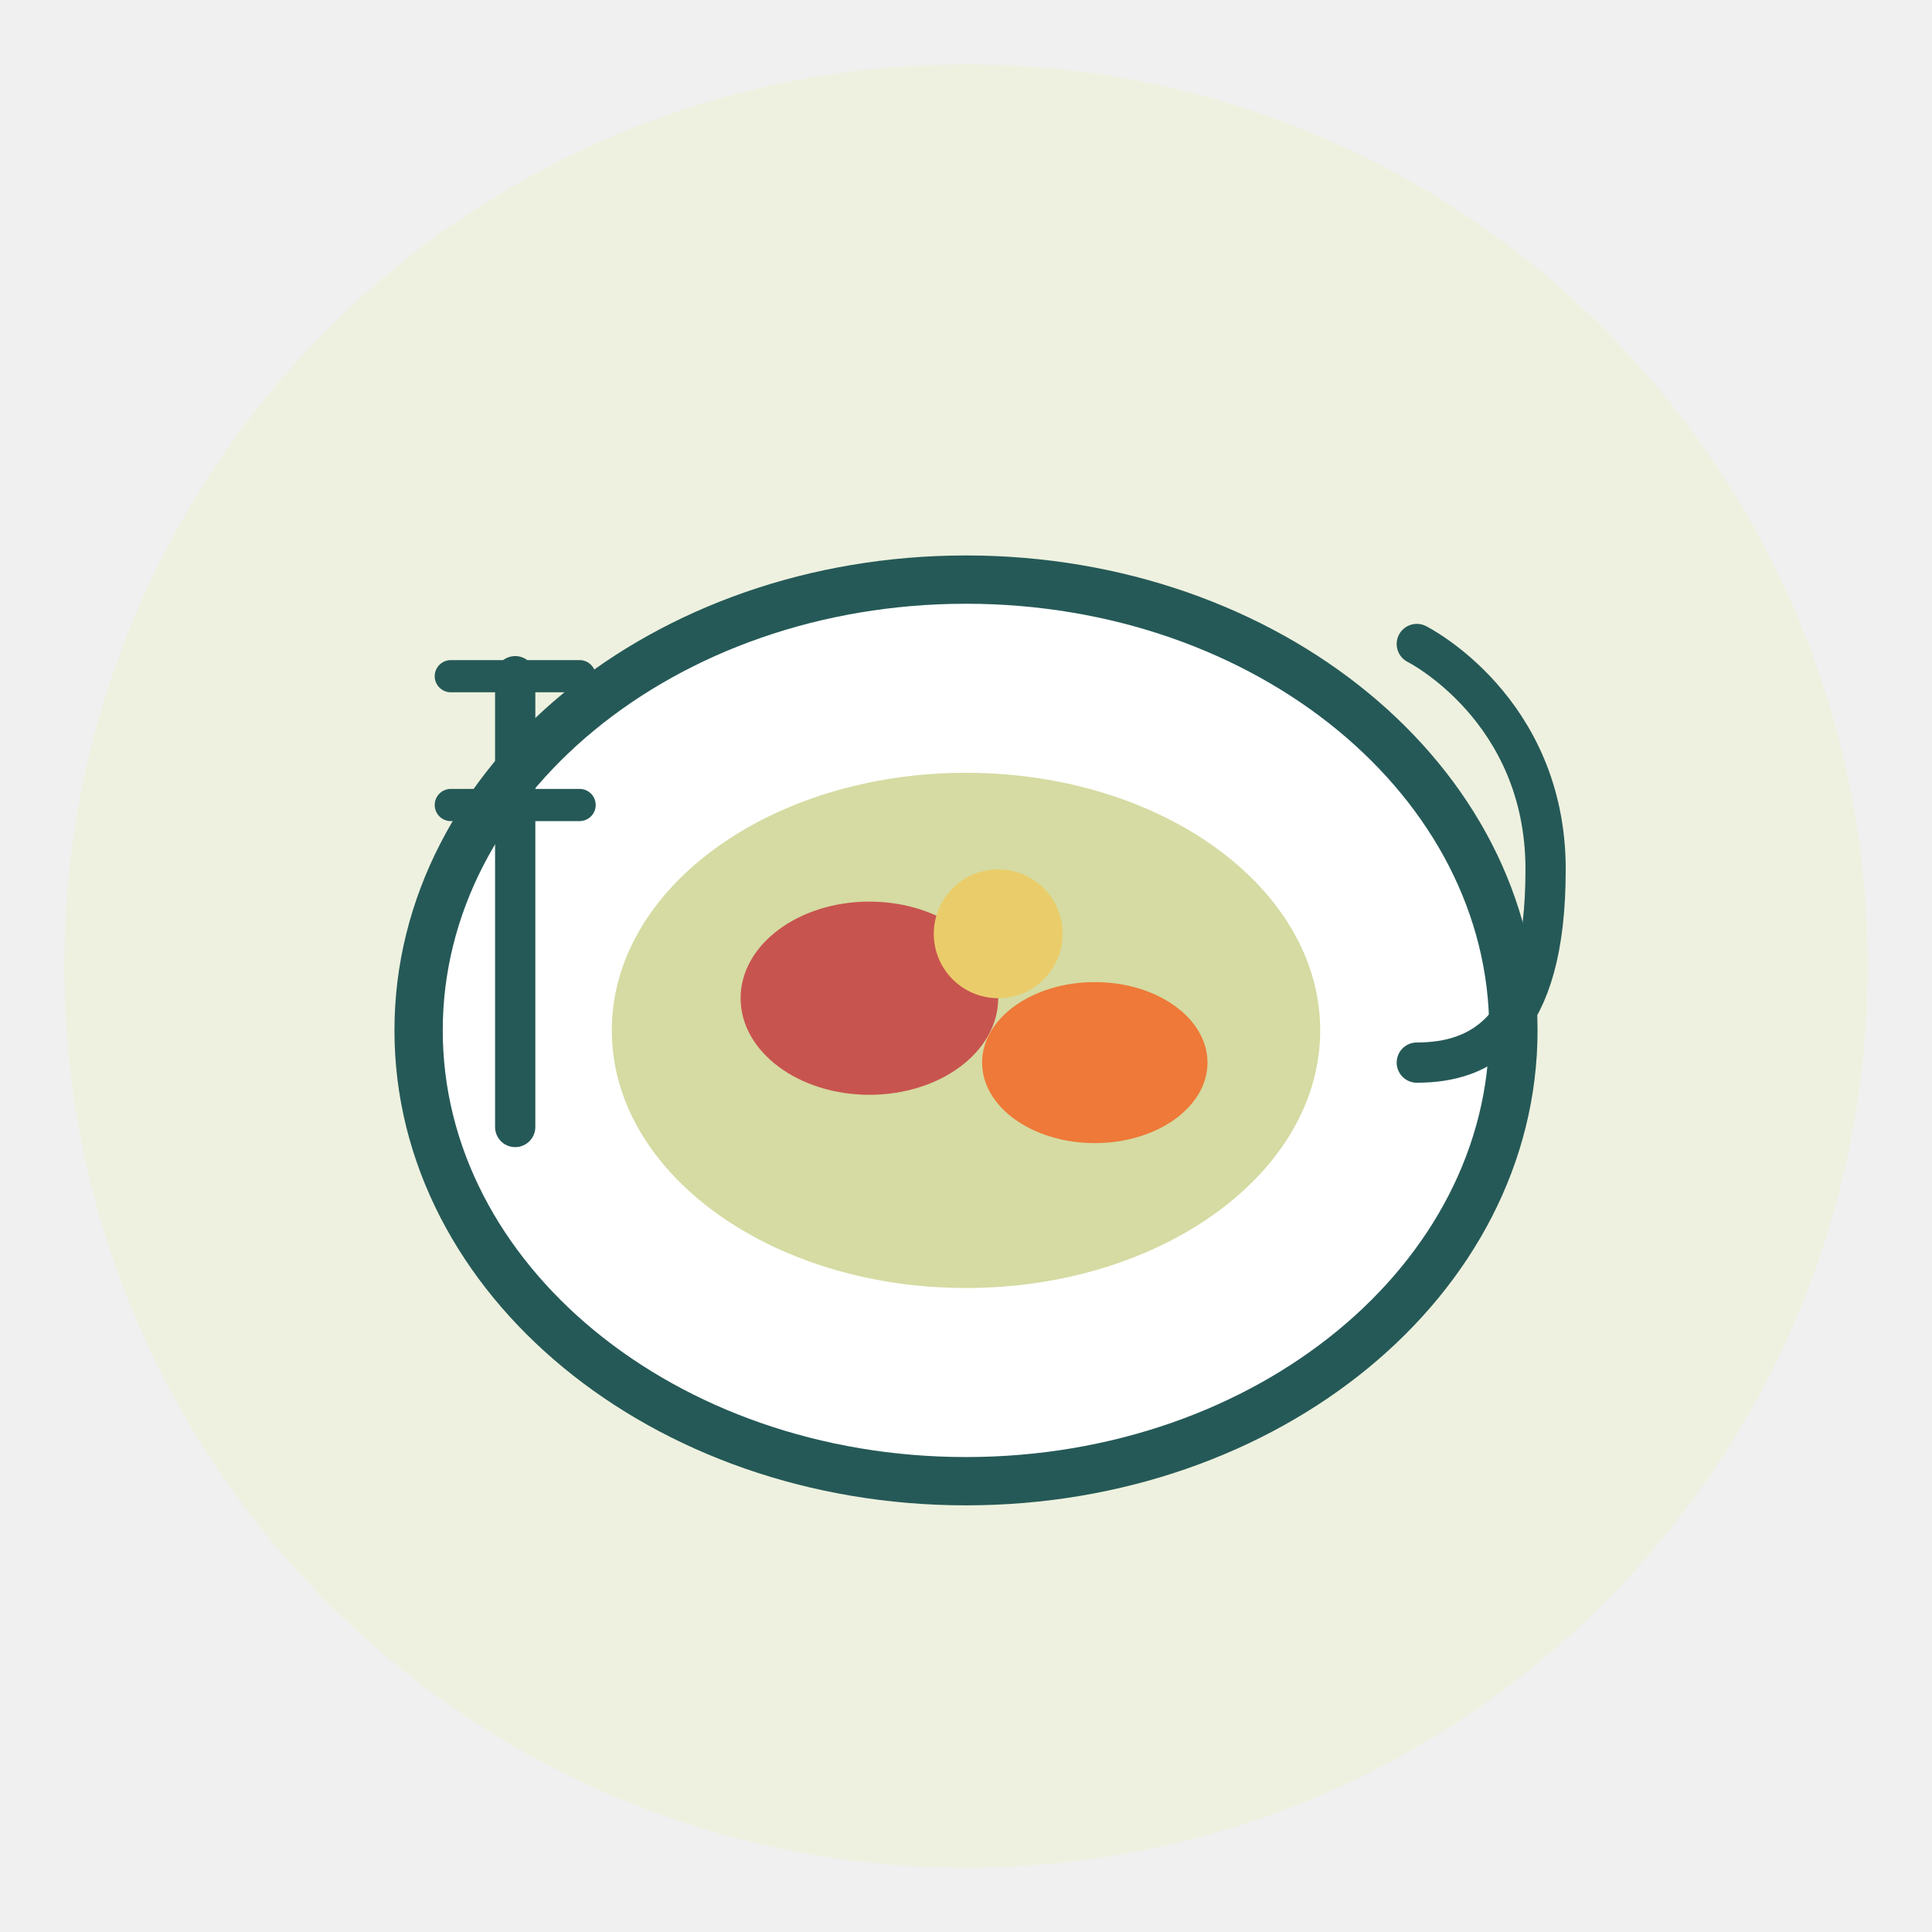
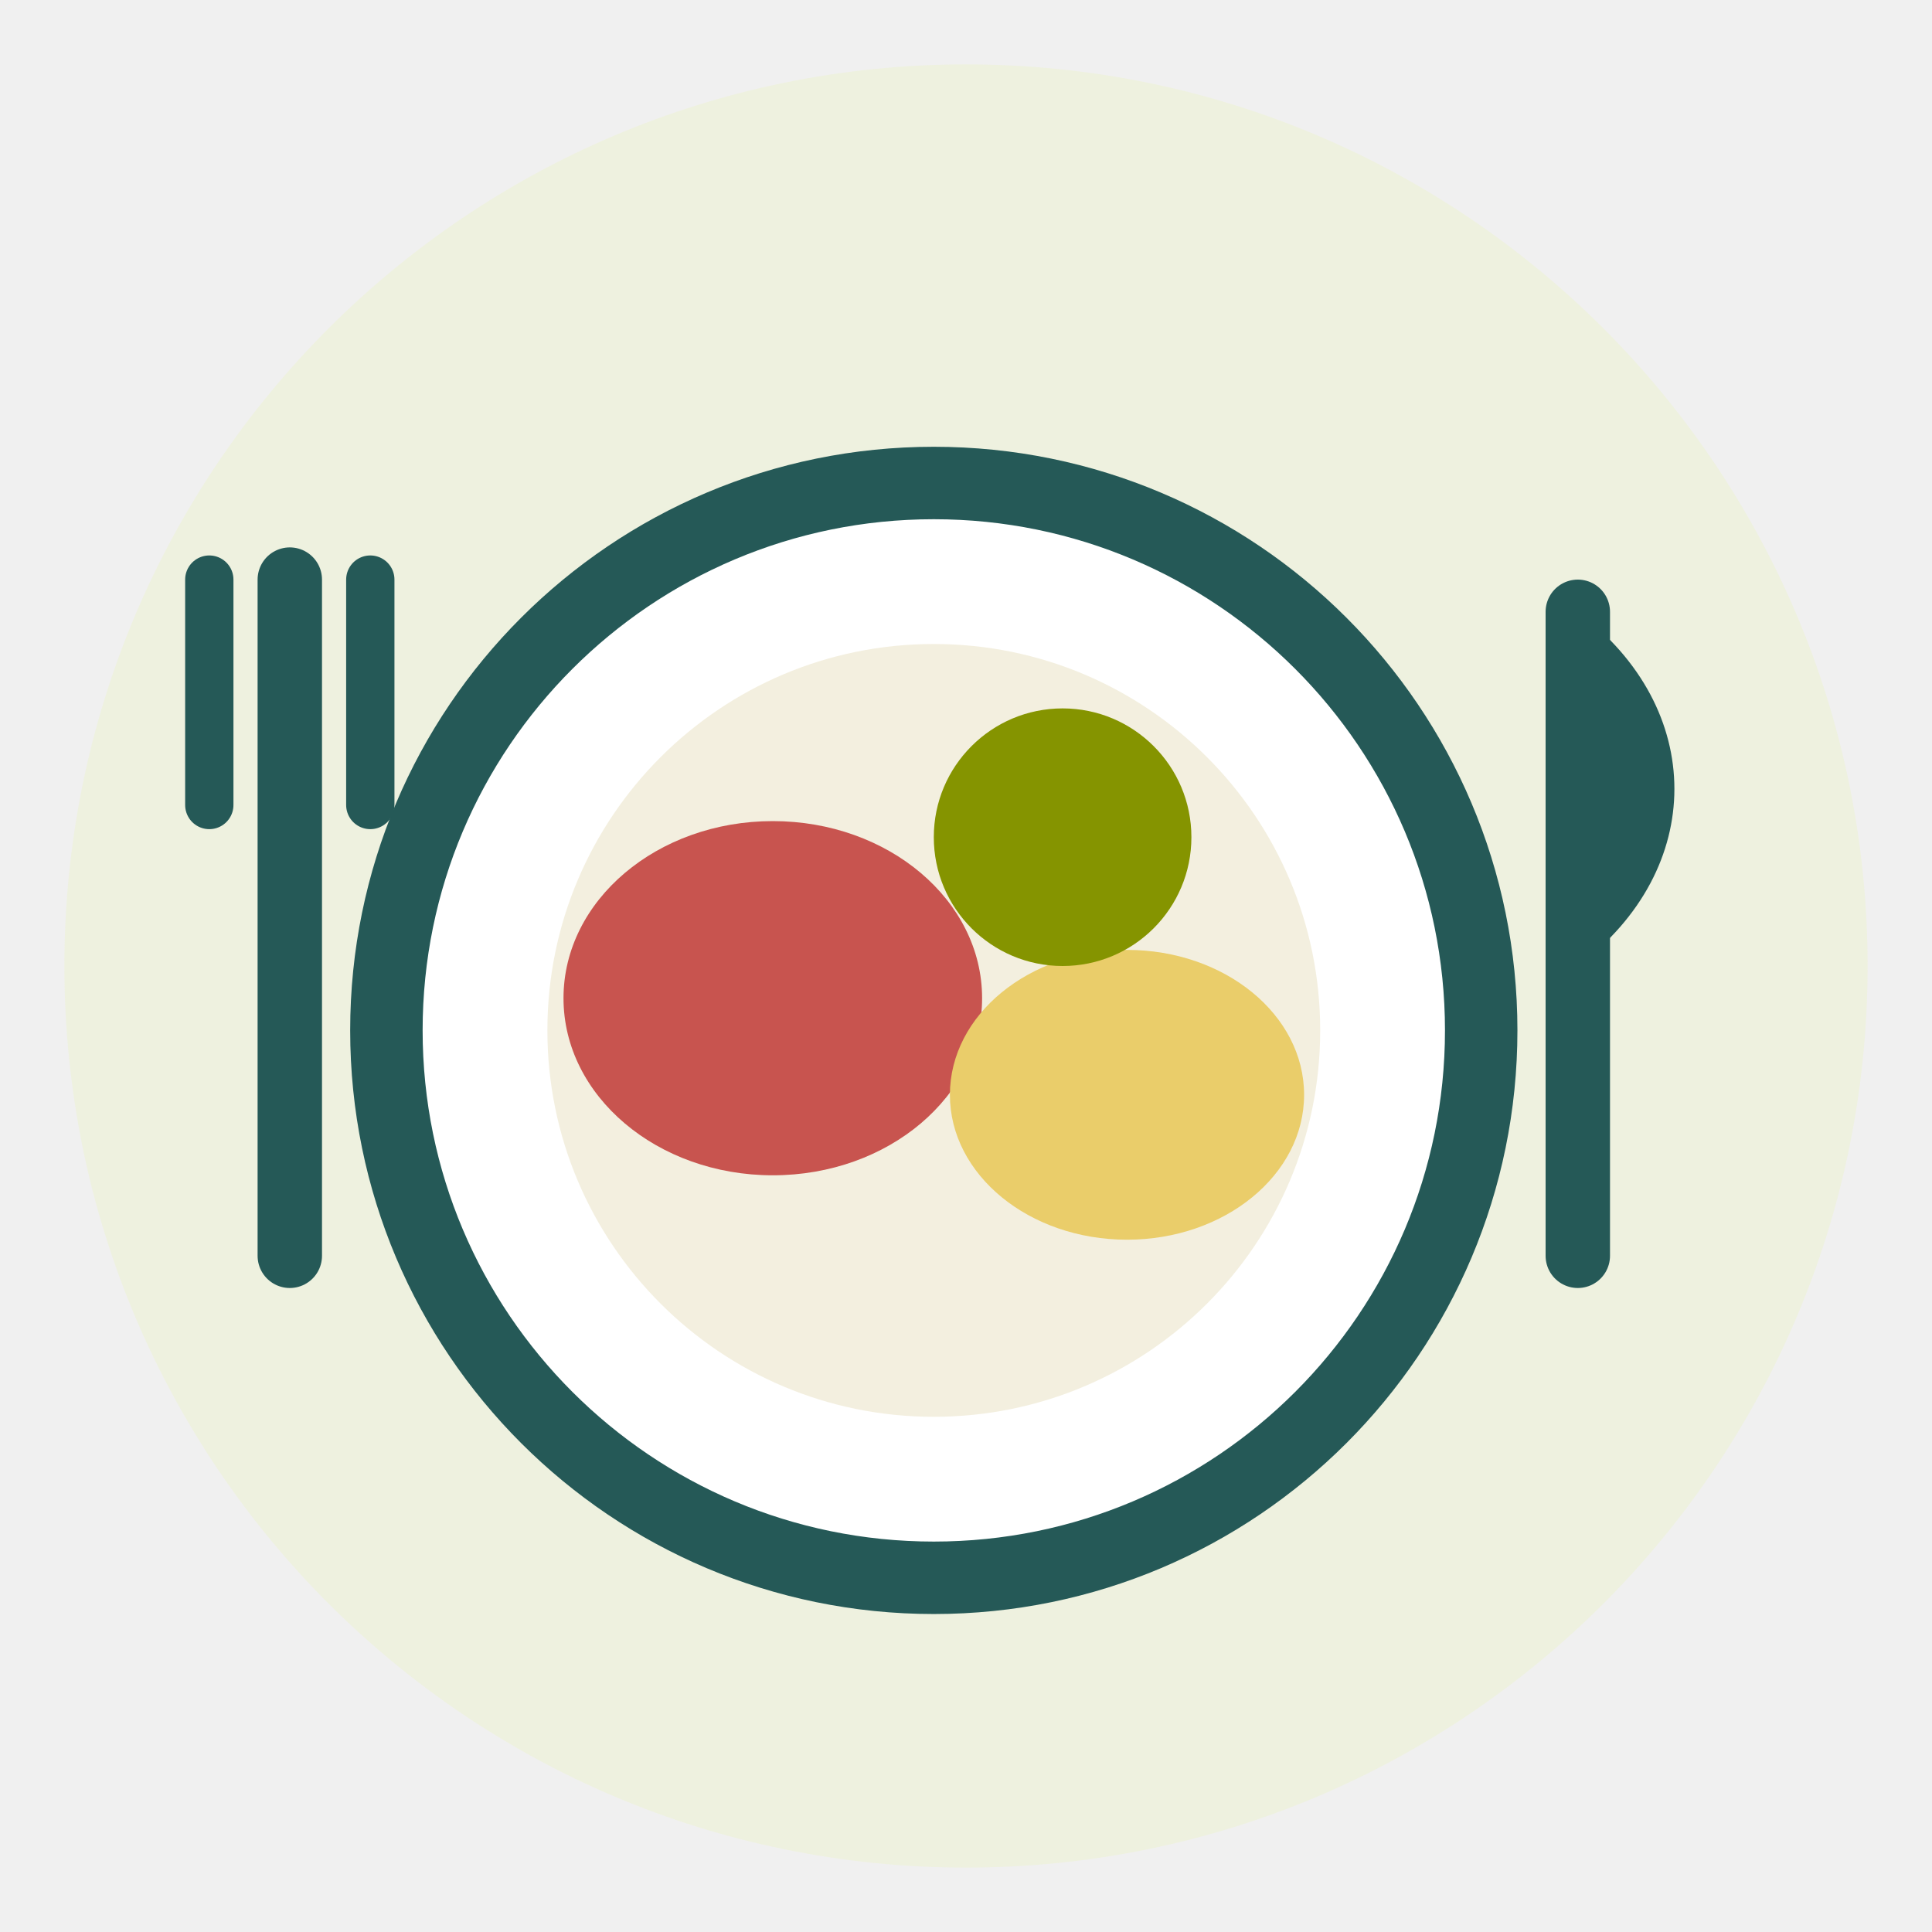
<svg xmlns="http://www.w3.org/2000/svg" viewBox="0 0 120 120" fill="none">
  <circle cx="60" cy="60" r="56" fill="#eef1df" />
-   <ellipse cx="60" cy="64" rx="34" ry="28" fill="#fff" stroke="#255957" stroke-width="3" />
-   <ellipse cx="60" cy="64" rx="22" ry="16" fill="#d5dba2" />
-   <ellipse cx="54" cy="62" rx="8" ry="6" fill="#c8544f" />
-   <ellipse cx="68" cy="66" rx="7" ry="5" fill="#ee7939" />
-   <circle cx="62" cy="58" r="4" fill="#eacd6a" />
-   <path d="M88 40c0 0 8 4 8 14s-4 12-8 12" stroke="#255957" stroke-width="2.5" stroke-linecap="round" />
-   <path d="M32 42v28" stroke="#255957" stroke-width="2.5" stroke-linecap="round" />
-   <path d="M28 42h8M28 50h8" stroke="#255957" stroke-width="2" stroke-linecap="round" />
+   <circle cx="58" cy="64" r="34" fill="#fff" stroke="#255957" stroke-width="4.5" />
+   <circle cx="58" cy="64" r="24" fill="#f3efdf" />
+   <ellipse cx="48" cy="62" rx="13" ry="11" fill="#c8544f" />
+   <ellipse cx="70" cy="68" rx="11" ry="9" fill="#eacd6a" />
+   <circle cx="66" cy="52" r="8" fill="#859400" />
+   <path d="M18 36v42" stroke="#255957" stroke-width="4" stroke-linecap="round" />
+   <path d="M13 36v14M18 36v14M23 36v14" stroke="#255957" stroke-width="3" stroke-linecap="round" />
+   <path d="M98 38v40" stroke="#255957" stroke-width="4" stroke-linecap="round" />
+   <path d="M98 38c8 6 8 16 0 22Z" fill="#255957" />
</svg>
